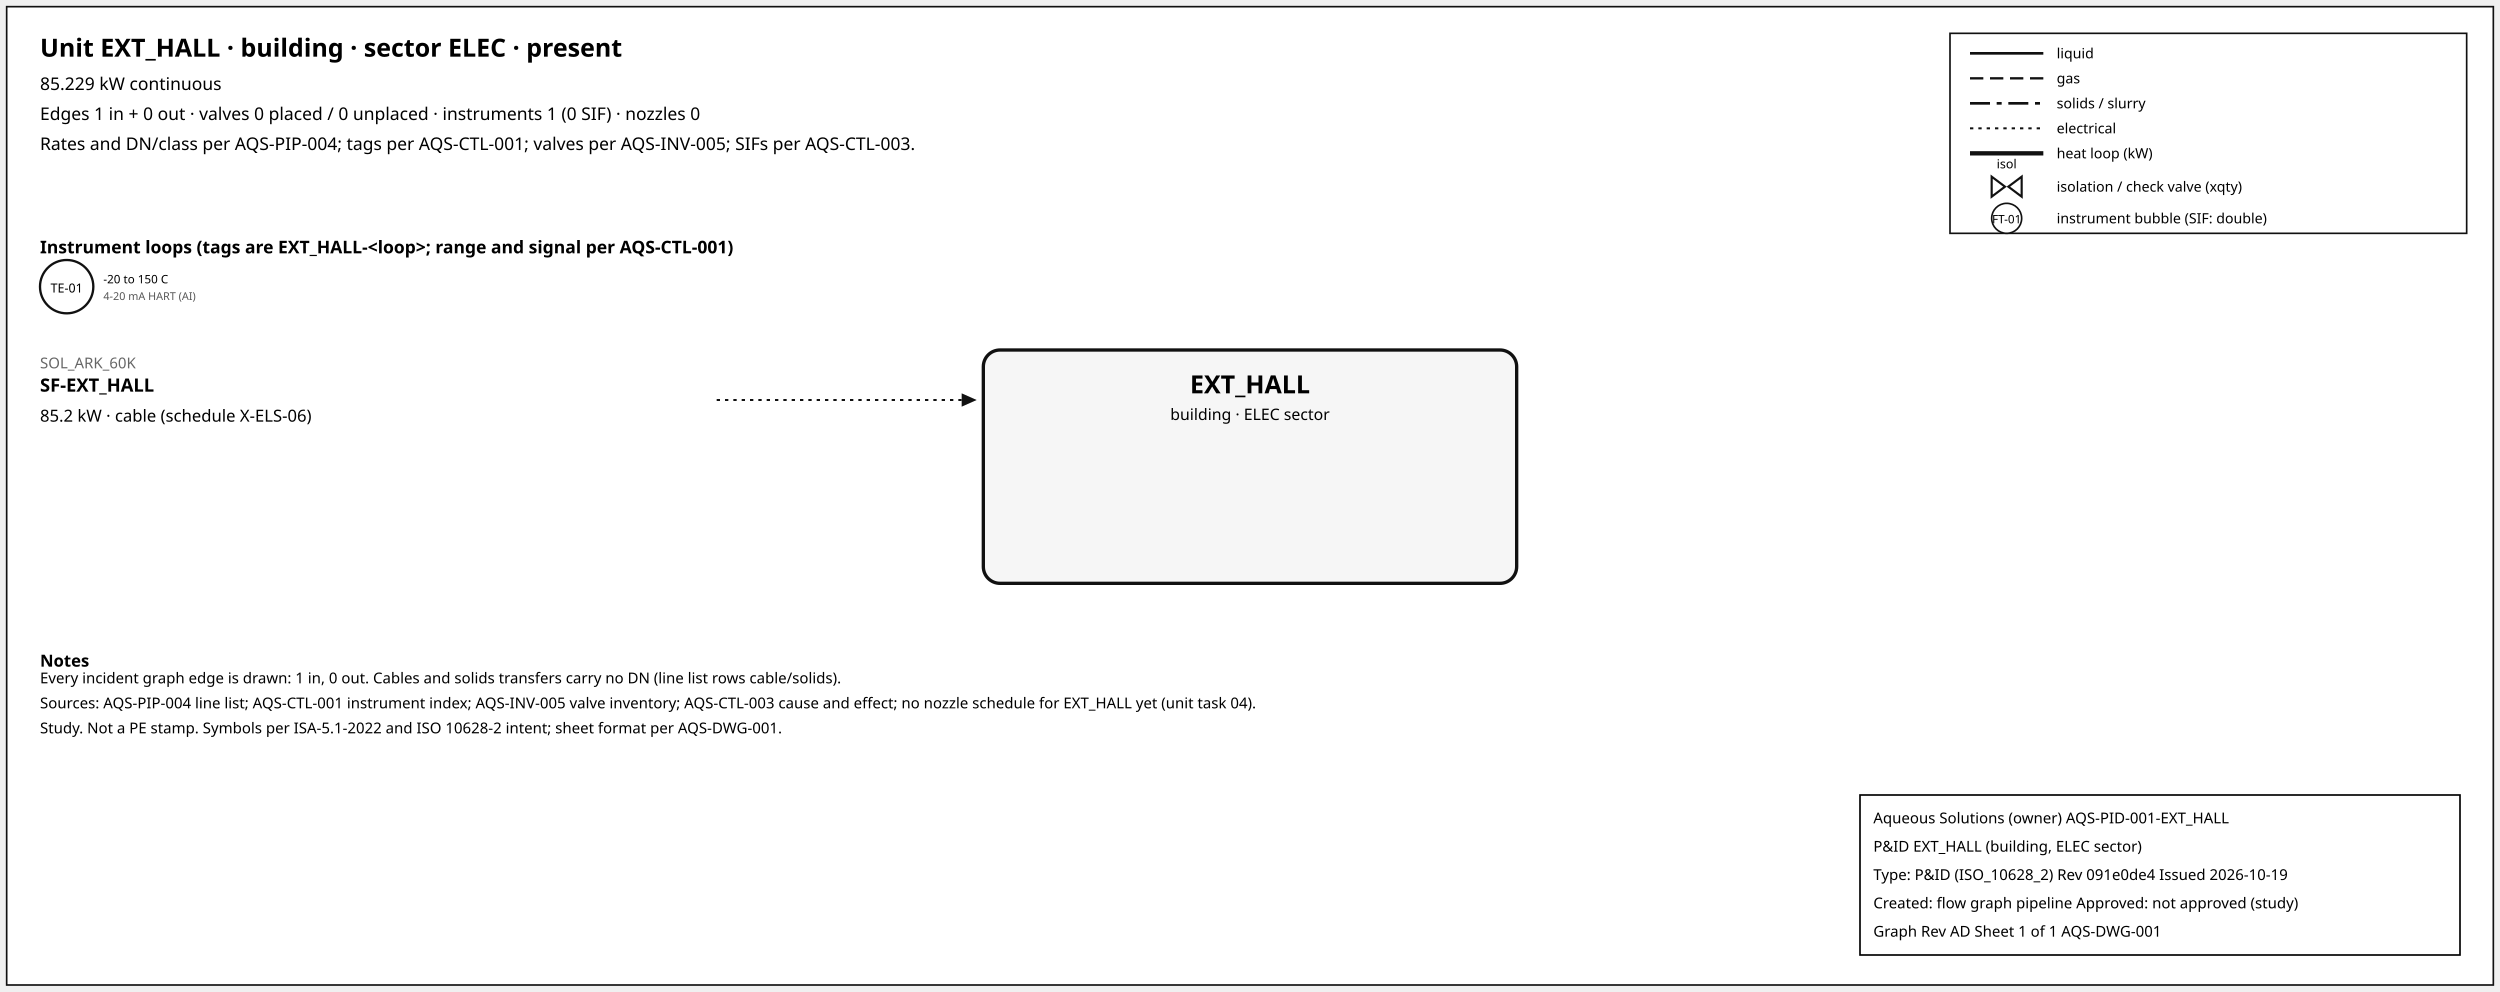
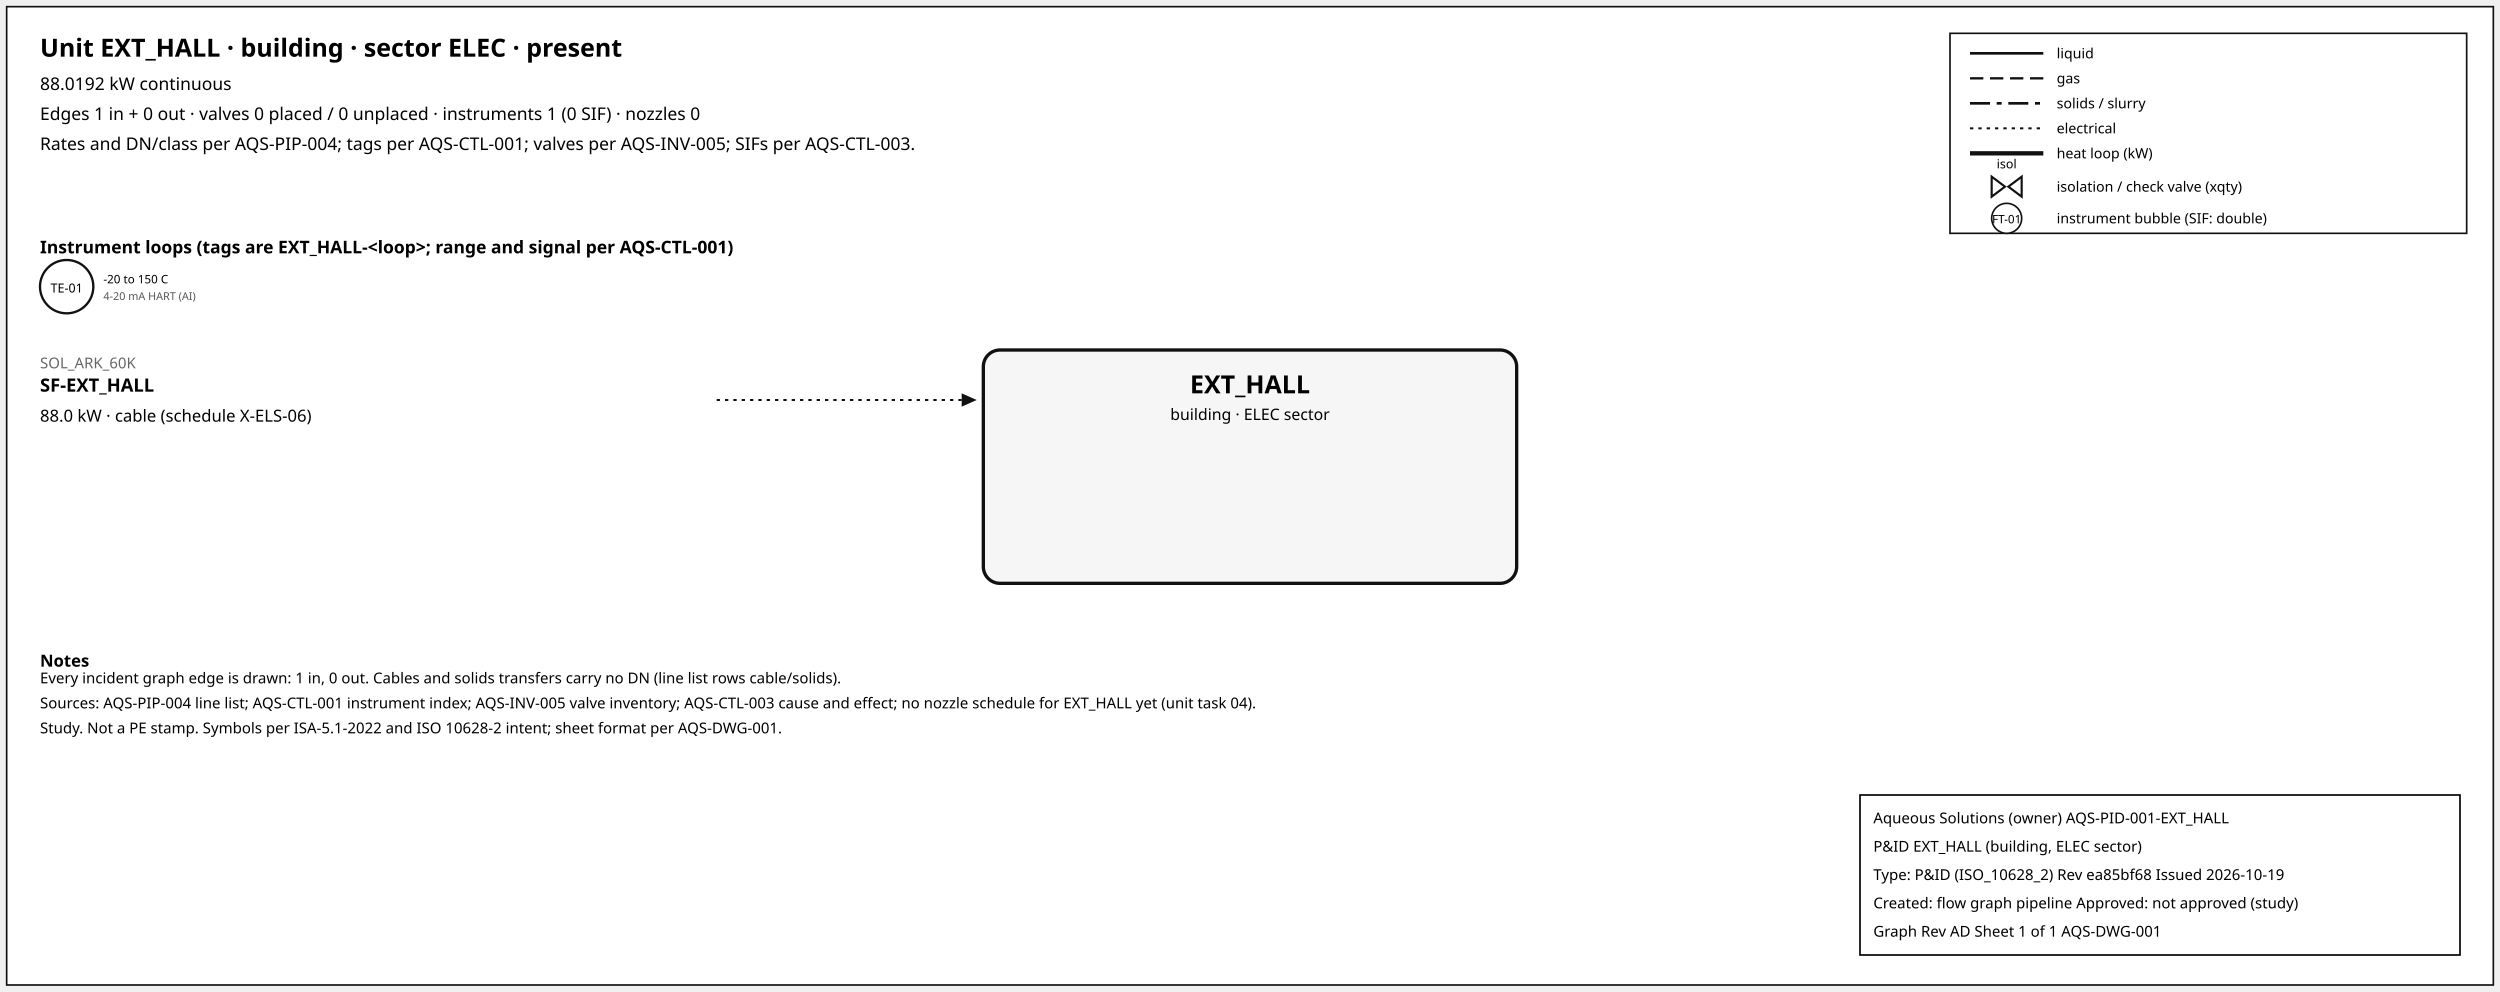
<svg xmlns="http://www.w3.org/2000/svg" width="1500" height="595" font-family="sans-serif">
  <rect x="4" y="4" width="1492" height="587" fill="white" stroke="#111" />
  <text x="24" y="34" font-size="15" font-weight="600">Unit EXT_HALL · building · sector ELEC · present</text>
-   <text x="24" y="54" font-size="10.5">85.229 kW continuous</text>
+   <text x="24" y="54" font-size="10.5">88.0192 kW continuous</text>
  <text x="24" y="72" font-size="10.5">Edges 1 in + 0 out · valves 0 placed / 0 unplaced · instruments 1 (0 SIF) · nozzles 0</text>
  <text x="24" y="90" font-size="10.5">Rates and DN/class per AQS-PIP-004; tags per AQS-CTL-001; valves per AQS-INV-005; SIFs per AQS-CTL-003.</text>
  <rect x="1170" y="20" width="310" height="120" fill="white" stroke="#111" />
  <line x1="1182" y1="32" x2="1226" y2="32" stroke="#111" stroke-width="1.6" />
  <text x="1234" y="35" font-size="8.5">liquid</text>
  <line x1="1182" y1="47" x2="1226" y2="47" stroke="#111" stroke-width="1.4" stroke-dasharray="8,4" />
  <text x="1234" y="50" font-size="8.5">gas</text>
  <line x1="1182" y1="62" x2="1226" y2="62" stroke="#111" stroke-width="1.6" stroke-dasharray="12,4,3,4" />
  <text x="1234" y="65" font-size="8.5">solids / slurry</text>
  <line x1="1182" y1="77" x2="1226" y2="77" stroke="#111" stroke-width="1.2" stroke-dasharray="2,3" />
  <text x="1234" y="80" font-size="8.5">electrical</text>
  <line x1="1182" y1="92" x2="1226" y2="92" stroke="#111" stroke-width="2.6" />
  <text x="1234" y="95" font-size="8.5">heat loop (kW)</text>
  <path d="M 1195.0,106 L 1203.0,112 L 1195.0,118 Z M 1213.0,106 L 1205.0,112 L 1213.0,118 Z" fill="white" stroke="#111" stroke-width="1.3" />
  <text x="1204.0" y="101.0" font-size="7.5" text-anchor="middle">isol</text>
  <text x="1234" y="115" font-size="8.5">isolation / check valve (xqty)</text>
  <circle cx="1204" cy="131" r="9" fill="white" stroke="#111" />
  <text x="1204" y="134" font-size="7" text-anchor="middle">FT-01</text>
  <text x="1234" y="134" font-size="8.5">instrument bubble (SIF: double)</text>
  <text x="24" y="152" font-size="10.5" font-weight="600">Instrument loops (tags are EXT_HALL-&lt;loop&gt;; range and signal per AQS-CTL-001)</text>
  <circle cx="40" cy="172" r="16" fill="white" stroke="#111" stroke-width="1.4" />
  <text x="40" y="175.5" font-size="7.5" text-anchor="middle">TE-01</text>
  <text x="62" y="170" font-size="7">-20 to 150 C</text>
  <text x="62" y="180" font-size="6.5" fill="#555">4-20 mA HART (AI)</text>
  <rect x="590" y="210" width="320" height="140" rx="10" fill="#f6f6f6" stroke="#111" stroke-width="2" />
  <text x="750.0" y="236" font-size="15" font-weight="700" text-anchor="middle">EXT_HALL</text>
  <text x="750.0" y="252" font-size="9.5" text-anchor="middle">building · ELEC sector</text>
  <line x1="430" y1="240" x2="577" y2="240" stroke="#111" stroke-width="1.2" stroke-dasharray="2,3" class="edge-in" />
  <polygon points="586,240 577,236 577,244" fill="#111" />
  <text x="24" y="221" font-size="9" fill="#666" text-anchor="start">SOL_ARK_60K</text>
  <text x="24" y="235" font-size="11" font-weight="600" text-anchor="start">SF-EXT_HALL</text>
-   <text x="24" y="253" font-size="10" text-anchor="start">85.2 kW · cable (schedule X-ELS-06)</text>
+   <text x="24" y="253" font-size="10" text-anchor="start">88.0 kW · cable (schedule X-ELS-06)</text>
  <text x="24" y="400" font-size="10" font-weight="600">Notes</text>
  <text x="24" y="410" font-size="9">Every incident graph edge is drawn: 1 in, 0 out. Cables and solids transfers carry no DN (line list rows cable/solids).</text>
  <text x="24" y="425" font-size="9">Sources: AQS-PIP-004 line list; AQS-CTL-001 instrument index; AQS-INV-005 valve inventory; AQS-CTL-003 cause and effect; no nozzle schedule for EXT_HALL yet (unit task 04).</text>
  <text x="24" y="440" font-size="9">Study. Not a PE stamp. Symbols per ISA-5.1-2022 and ISO 10628-2 intent; sheet format per AQS-DWG-001.</text>
  <g id="aqs-title-block">
    <rect x="1116" y="477" width="360" height="96" fill="white" stroke="black" stroke-width="1" />
    <text x="1124" y="494" font-size="9">Aqueous Solutions (owner)   AQS-PID-001-EXT_HALL</text>
    <text x="1124" y="511" font-size="9">P&amp;ID EXT_HALL (building, ELEC sector)</text>
-     <text x="1124" y="528" font-size="9">Type: P&amp;ID (ISO_10628_2)   Rev 091e0de4   Issued 2026-10-19</text>
+     <text x="1124" y="528" font-size="9">Type: P&amp;ID (ISO_10628_2)   Rev ea85bf68   Issued 2026-10-19</text>
    <text x="1124" y="545" font-size="9">Created: flow graph pipeline   Approved: not approved (study)</text>
    <text x="1124" y="562" font-size="9">Graph Rev AD   Sheet 1 of 1   AQS-DWG-001</text>
  </g>
</svg>
